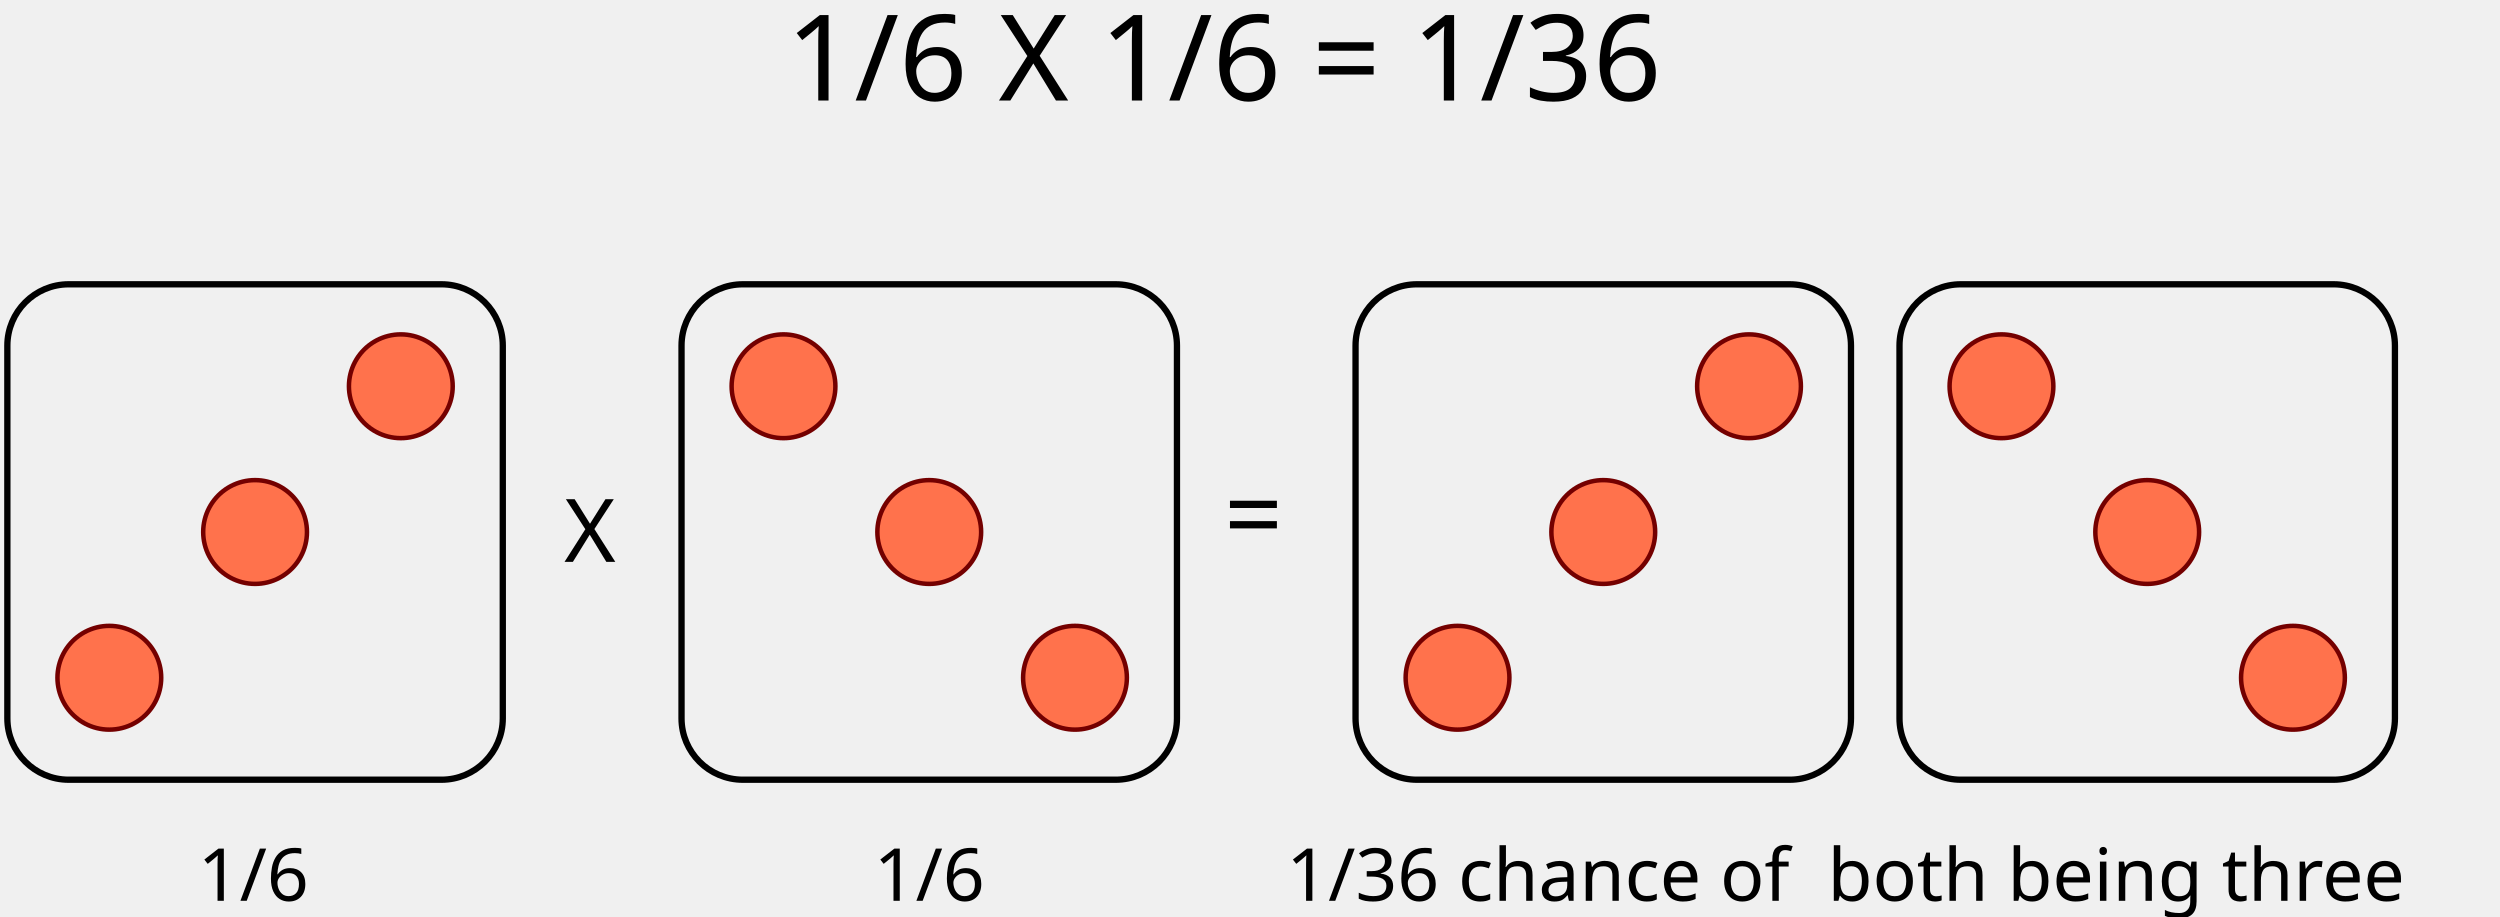
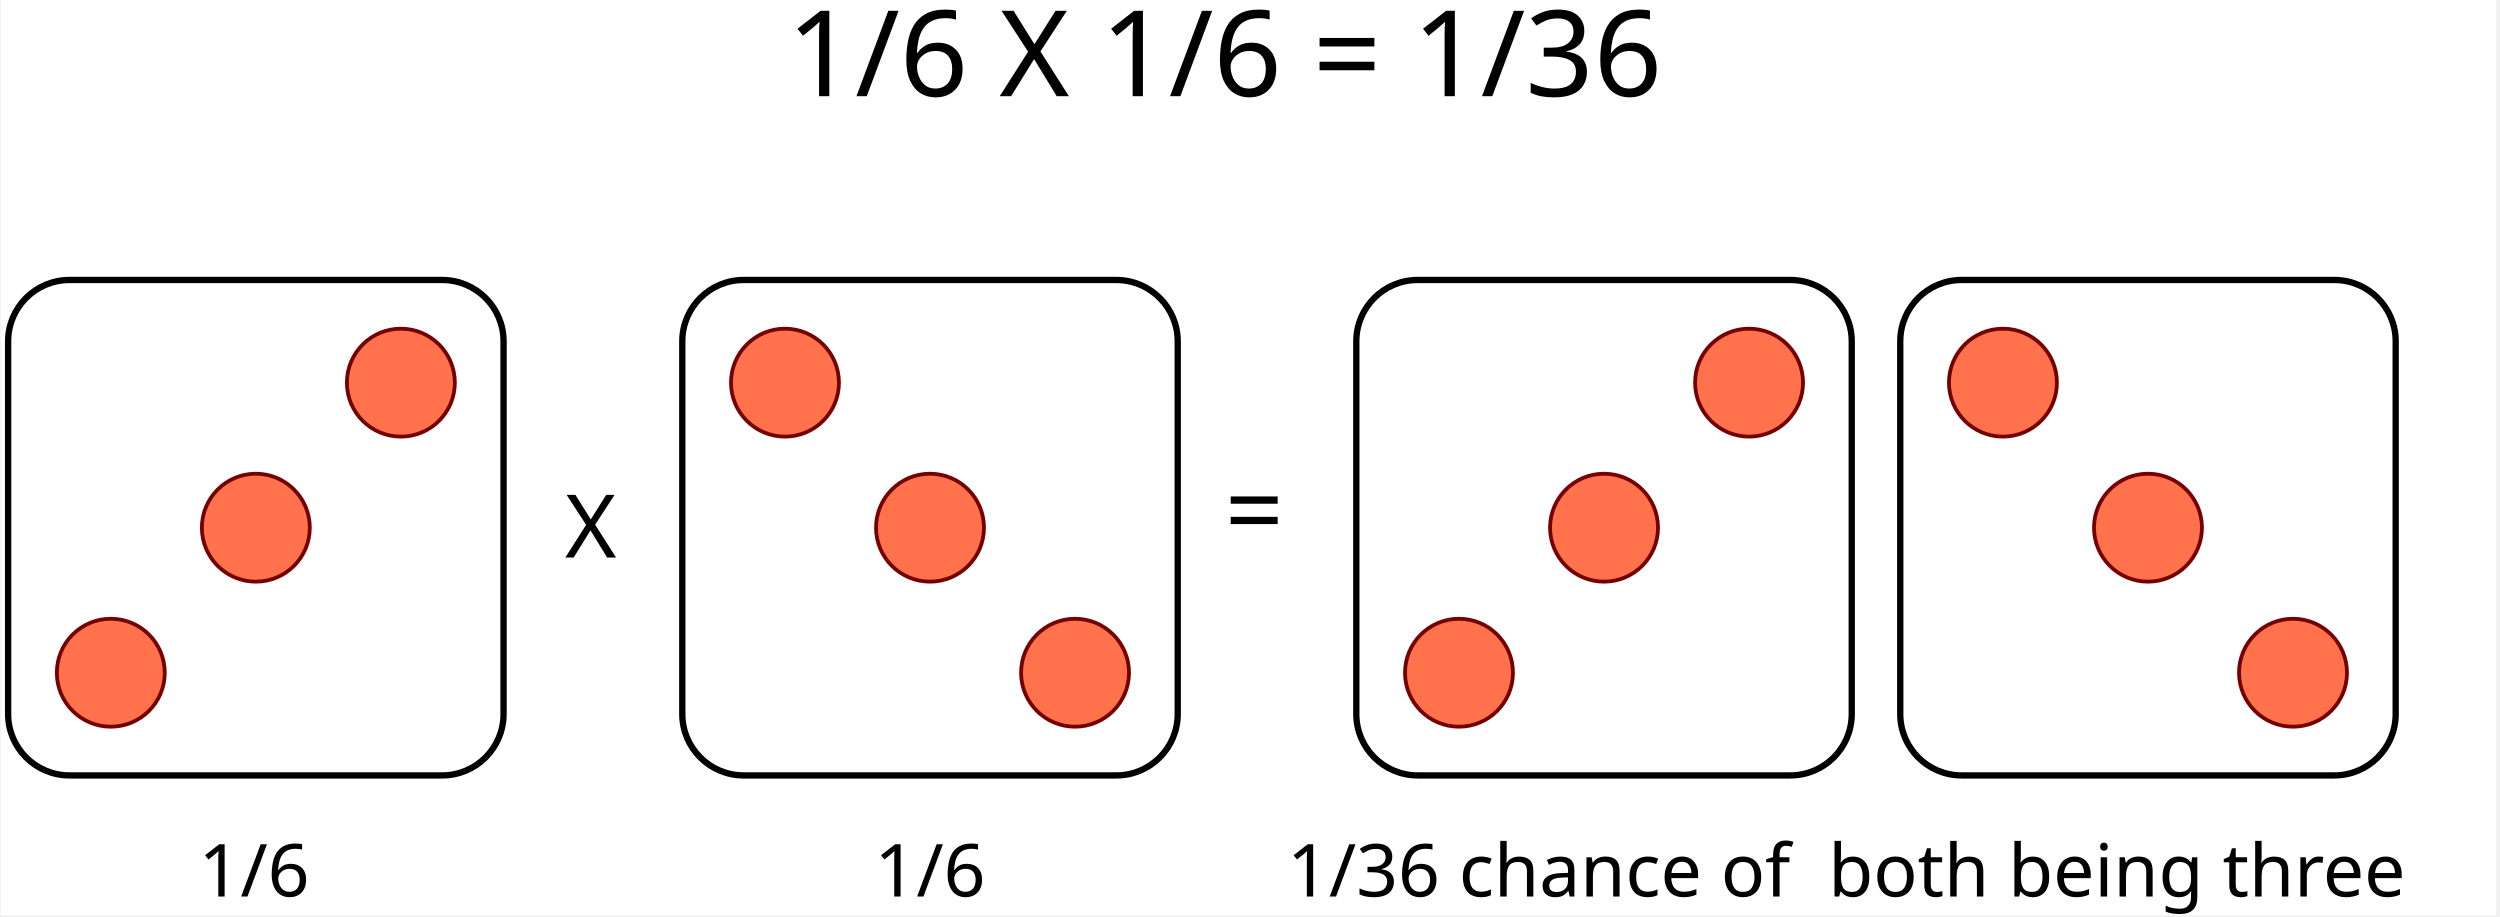
<svg xmlns="http://www.w3.org/2000/svg" version="1.1" id="svg2" height="240" width="655">
  <defs id="defs14" />
-   <g transform="matrix(0.3833284,0,0,0.3833284,140.4399,-8.207923)" id="g4201">
-     <g id="g4148" transform="matrix(0.6167921,0,0,0.6167921,-363.8084,213.2552)">
-       <rect id="rect4" rx="68" height="549" width="549" y="4" x="4" style="fill:none;stroke:#000000;stroke-width:7" />
-       <path d="M 117,440 442,115" id="path8" style="stroke:#740000;stroke-width:120;stroke-linecap:round;stroke-dasharray:0, 228.4" />
-       <path d="M 117,440 442,115" id="path10" style="stroke:#ff724c;stroke-width:110;stroke-linecap:round;stroke-dasharray:0, 228.4" />
-     </g>
-     <g id="g4153" transform="matrix(0,0.6167921,-0.6167921,0,440.5321,213.2552)">
-       <rect x="4" y="4" width="549" height="549" rx="68" id="rect4155" style="fill:none;stroke:#000000;stroke-width:7" />
-       <path style="stroke:#740000;stroke-width:120;stroke-linecap:round;stroke-dasharray:0, 228.4" id="path4157" d="M 117,440 442,115" />
-       <path style="stroke:#ff724c;stroke-width:110;stroke-linecap:round;stroke-dasharray:0, 228.4" id="path4159" d="M 117,440 442,115" />
-     </g>
-     <text xml:space="preserve" style="font-style:normal;font-weight:normal;font-size:40px;line-height:125%;font-family:sans-serif;letter-spacing:0px;word-spacing:0px;fill:#000000;fill-opacity:1;stroke:none;stroke-width:1px;stroke-linecap:butt;stroke-linejoin:miter;stroke-opacity:1" x="-231.138" y="637.107" id="text4161">
-       <tspan id="tspan4163" x="-231.138" y="637.107" style="font-size:50px">1/6</tspan>
-     </text>
-     <text id="text4165" y="637.107" x="230.862" style="font-style:normal;font-weight:normal;font-size:40px;line-height:125%;font-family:sans-serif;letter-spacing:0px;word-spacing:0px;fill:#000000;fill-opacity:1;stroke:none;stroke-width:1px;stroke-linecap:butt;stroke-linejoin:miter;stroke-opacity:1" xml:space="preserve">
-       <tspan style="font-size:50px" y="637.107" x="230.862" id="tspan4167">1/6</tspan>
-     </text>
-     <text xml:space="preserve" style="font-style:normal;font-weight:normal;font-size:40px;line-height:125%;font-family:sans-serif;letter-spacing:0px;word-spacing:0px;fill:#000000;fill-opacity:1;stroke:none;stroke-width:1px;stroke-linecap:butt;stroke-linejoin:miter;stroke-opacity:1" x="19.25" y="405.435" id="text4169">
-       <tspan id="tspan4171" x="19.25" y="405.435" style="font-size:60px">X</tspan>
-     </text>
-     <text xml:space="preserve" style="font-style:normal;font-weight:normal;font-size:40px;line-height:125%;font-family:sans-serif;letter-spacing:0px;word-spacing:0px;fill:#000000;fill-opacity:1;stroke:none;stroke-width:1px;stroke-linecap:butt;stroke-linejoin:miter;stroke-opacity:1" x="470.377" y="397.753" id="text4173">
-       <tspan id="tspan4175" x="470.377" y="397.753" style="font-size:70px">=</tspan>
-     </text>
-     <g transform="matrix(0.6167921,0,0,0.6167921,557.6622,213.2552)" id="g4177">
-       <rect style="fill:none;stroke:#000000;stroke-width:7" x="4" y="4" width="549" height="549" rx="68" id="rect4179" />
-       <path style="stroke:#740000;stroke-width:120;stroke-linecap:round;stroke-dasharray:0, 228.4" id="path4181" d="M 117,440 442,115" />
-       <path style="stroke:#ff724c;stroke-width:110;stroke-linecap:round;stroke-dasharray:0, 228.4" id="path4183" d="M 117,440 442,115" />
-     </g>
-     <g transform="matrix(0,0.6167921,-0.6167921,0,1272.997,213.2552)" id="g4185">
-       <rect style="fill:none;stroke:#000000;stroke-width:7" id="rect4187" rx="68" height="549" width="549" y="4" x="4" />
-       <path d="M 117,440 442,115" id="path4189" style="stroke:#740000;stroke-width:120;stroke-linecap:round;stroke-dasharray:0, 228.4" />
-       <path d="M 117,440 442,115" id="path4191" style="stroke:#ff724c;stroke-width:110;stroke-linecap:round;stroke-dasharray:0, 228.4" />
-     </g>
-     <text xml:space="preserve" style="font-style:normal;font-weight:normal;font-size:40px;line-height:125%;font-family:sans-serif;letter-spacing:0px;word-spacing:0px;fill:#000000;fill-opacity:1;stroke:none;stroke-width:1px;stroke-linecap:butt;stroke-linejoin:miter;stroke-opacity:1" x="512.862" y="637.107" id="text4193">
-       <tspan id="tspan4195" x="512.862" y="637.107" style="font-size:50px">1/36 chance of  both being three</tspan>
-     </text>
-     <text id="text4197" y="90.102" x="170.915" style="font-style:normal;font-weight:normal;font-size:65.402px;line-height:125%;font-family:sans-serif;letter-spacing:0px;word-spacing:0px;fill:#000000;fill-opacity:1;stroke:none;stroke-width:1px;stroke-linecap:butt;stroke-linejoin:miter;stroke-opacity:1" xml:space="preserve">
-       <tspan style="font-size:81.752px" y="90.102" x="170.915" id="tspan4199">1/6 X 1/6 = 1/36</tspan>
-     </text>
+   <rect style="fill:#ffffff;fill-opacity:1;stroke:none;stroke-width:4.993;stroke-miterlimit:4;stroke-dasharray:4.993, 9.986;stroke-dashoffset:0;stroke-opacity:1" id="rect4163" width="653.811" height="239.948" x="0.2" y="-0.148" />
+   <rect id="rect4" rx="16.078" height="129.802" width="129.802" y="73.355" x="2.128" style="fill:none;stroke:#000000;stroke-width:1.655" />
+   <rect x="73.355" y="-308.563" width="129.802" height="129.802" rx="16.078" id="rect4155" style="fill:none;stroke:#000000;stroke-width:1.655" transform="matrix(0,1,-1,0,0,0)" />
+   <text id="text4161" y="234.883" x="52.038" style="font-style:normal;font-weight:normal;font-size:15.333px;line-height:125%;font-family:sans-serif;letter-spacing:0px;word-spacing:0px;fill:#000000;fill-opacity:1;stroke:none;stroke-width:1px;stroke-linecap:butt;stroke-linejoin:miter;stroke-opacity:1" xml:space="preserve">
+     <tspan style="font-size:19.166px" y="234.883" x="52.038" id="tspan4163">1/6</tspan>
+   </text>
+   <text xml:space="preserve" style="font-style:normal;font-weight:normal;font-size:15.333px;line-height:125%;font-family:sans-serif;letter-spacing:0px;word-spacing:0px;fill:#000000;fill-opacity:1;stroke:none;stroke-width:1px;stroke-linecap:butt;stroke-linejoin:miter;stroke-opacity:1" x="229.136" y="234.883" id="text4165">
+     <tspan id="tspan4167" x="229.136" y="234.883" style="font-size:19.166px">1/6</tspan>
+   </text>
+   <text id="text4169" y="146.077" x="148.019" style="font-style:normal;font-weight:normal;font-size:15.333px;line-height:125%;font-family:sans-serif;letter-spacing:0px;word-spacing:0px;fill:#000000;fill-opacity:1;stroke:none;stroke-width:1px;stroke-linecap:butt;stroke-linejoin:miter;stroke-opacity:1" xml:space="preserve">
+     <tspan style="font-size:23px" y="146.077" x="148.019" id="tspan4171">X</tspan>
+   </text>
+   <text id="text4173" y="143.132" x="320.949" style="font-style:normal;font-weight:normal;font-size:15.333px;line-height:125%;font-family:sans-serif;letter-spacing:0px;word-spacing:0px;fill:#000000;fill-opacity:1;stroke:none;stroke-width:1px;stroke-linecap:butt;stroke-linejoin:miter;stroke-opacity:1" xml:space="preserve">
+     <tspan style="font-size:26.833px" y="143.132" x="320.949" id="tspan4175">=</tspan>
+   </text>
+   <rect style="fill:none;stroke:#000000;stroke-width:1.655" x="355.353" y="73.355" width="129.802" height="129.802" rx="16.078" id="rect4179" />
+   <rect style="fill:none;stroke:#000000;stroke-width:1.655" id="rect4187" rx="16.078" height="129.802" width="129.802" y="-627.67" x="73.355" transform="matrix(0,1,-1,0,0,0)" />
+   <text id="text4193" y="234.883" x="337.235" style="font-style:normal;font-weight:normal;font-size:15.333px;line-height:125%;font-family:sans-serif;letter-spacing:0px;word-spacing:0px;fill:#000000;fill-opacity:1;stroke:none;stroke-width:1px;stroke-linecap:butt;stroke-linejoin:miter;stroke-opacity:1" xml:space="preserve">
+     <tspan style="font-size:19.166px" y="234.883" x="337.235" id="tspan4195">1/36 chance of  both being three</tspan>
+   </text>
+   <text xml:space="preserve" style="font-style:normal;font-weight:normal;font-size:25.07px;line-height:125%;font-family:sans-serif;letter-spacing:0px;word-spacing:0px;fill:#000000;fill-opacity:1;stroke:none;stroke-width:1px;stroke-linecap:butt;stroke-linejoin:miter;stroke-opacity:1" x="206.156" y="25.201" id="text4197">
+     <tspan id="tspan4199" x="206.156" y="25.201" style="font-size:31.338px">1/6 X 1/6 = 1/36</tspan>
+   </text>
+   <g id="g5394" transform="matrix(1,0,0,-1,-176.3165,277.66)">
+     <circle r="14.139" cy="101.404" cx="205.345" id="path5388" style="fill:#ff724c;fill-opacity:1;stroke:#740000;stroke-width:1;stroke-miterlimit:4;stroke-dasharray:none;stroke-dashoffset:0;stroke-opacity:1" />
+     <circle style="fill:#ff724c;fill-opacity:1;stroke:#740000;stroke-width:1;stroke-miterlimit:4;stroke-dasharray:none;stroke-dashoffset:0;stroke-opacity:1" id="circle5390" cx="243.345" cy="139.404" r="14.139" />
+     <circle r="14.139" cy="177.404" cx="281.345" id="circle5392" style="fill:#ff724c;fill-opacity:1;stroke:#740000;stroke-width:1;stroke-miterlimit:4;stroke-dasharray:none;stroke-dashoffset:0;stroke-opacity:1" />
+   </g>
+   <g transform="translate(0.3163406,-1.148689)" id="g5399">
+     <circle style="fill:#ff724c;fill-opacity:1;stroke:#740000;stroke-width:1;stroke-miterlimit:4;stroke-dasharray:none;stroke-dashoffset:0;stroke-opacity:1" id="circle5401" cx="205.345" cy="101.404" r="14.139" />
+     <circle r="14.139" cy="139.404" cx="243.345" id="circle5403" style="fill:#ff724c;fill-opacity:1;stroke:#740000;stroke-width:1;stroke-miterlimit:4;stroke-dasharray:none;stroke-dashoffset:0;stroke-opacity:1" />
+     <circle style="fill:#ff724c;fill-opacity:1;stroke:#740000;stroke-width:1;stroke-miterlimit:4;stroke-dasharray:none;stroke-dashoffset:0;stroke-opacity:1" id="circle5405" cx="281.345" cy="177.404" r="14.139" />
+   </g>
+   <g id="g5407" transform="translate(319.4238,-1.148689)">
+     <circle r="14.139" cy="101.404" cx="205.345" id="circle5409" style="fill:#ff724c;fill-opacity:1;stroke:#740000;stroke-width:1;stroke-miterlimit:4;stroke-dasharray:none;stroke-dashoffset:0;stroke-opacity:1" />
+     <circle style="fill:#ff724c;fill-opacity:1;stroke:#740000;stroke-width:1;stroke-miterlimit:4;stroke-dasharray:none;stroke-dashoffset:0;stroke-opacity:1" id="circle5411" cx="243.345" cy="139.404" r="14.139" />
+     <circle r="14.139" cy="177.404" cx="281.345" id="circle5413" style="fill:#ff724c;fill-opacity:1;stroke:#740000;stroke-width:1;stroke-miterlimit:4;stroke-dasharray:none;stroke-dashoffset:0;stroke-opacity:1" />
+   </g>
+   <g transform="matrix(1,0,0,-1,176.9093,277.66)" id="g5425">
+     <circle style="fill:#ff724c;fill-opacity:1;stroke:#740000;stroke-width:1;stroke-miterlimit:4;stroke-dasharray:none;stroke-dashoffset:0;stroke-opacity:1" id="circle5427" cx="205.345" cy="101.404" r="14.139" />
+     <circle r="14.139" cy="139.404" cx="243.345" id="circle5429" style="fill:#ff724c;fill-opacity:1;stroke:#740000;stroke-width:1;stroke-miterlimit:4;stroke-dasharray:none;stroke-dashoffset:0;stroke-opacity:1" />
+     <circle style="fill:#ff724c;fill-opacity:1;stroke:#740000;stroke-width:1;stroke-miterlimit:4;stroke-dasharray:none;stroke-dashoffset:0;stroke-opacity:1" id="circle5431" cx="281.345" cy="177.404" r="14.139" />
  </g>
</svg>
